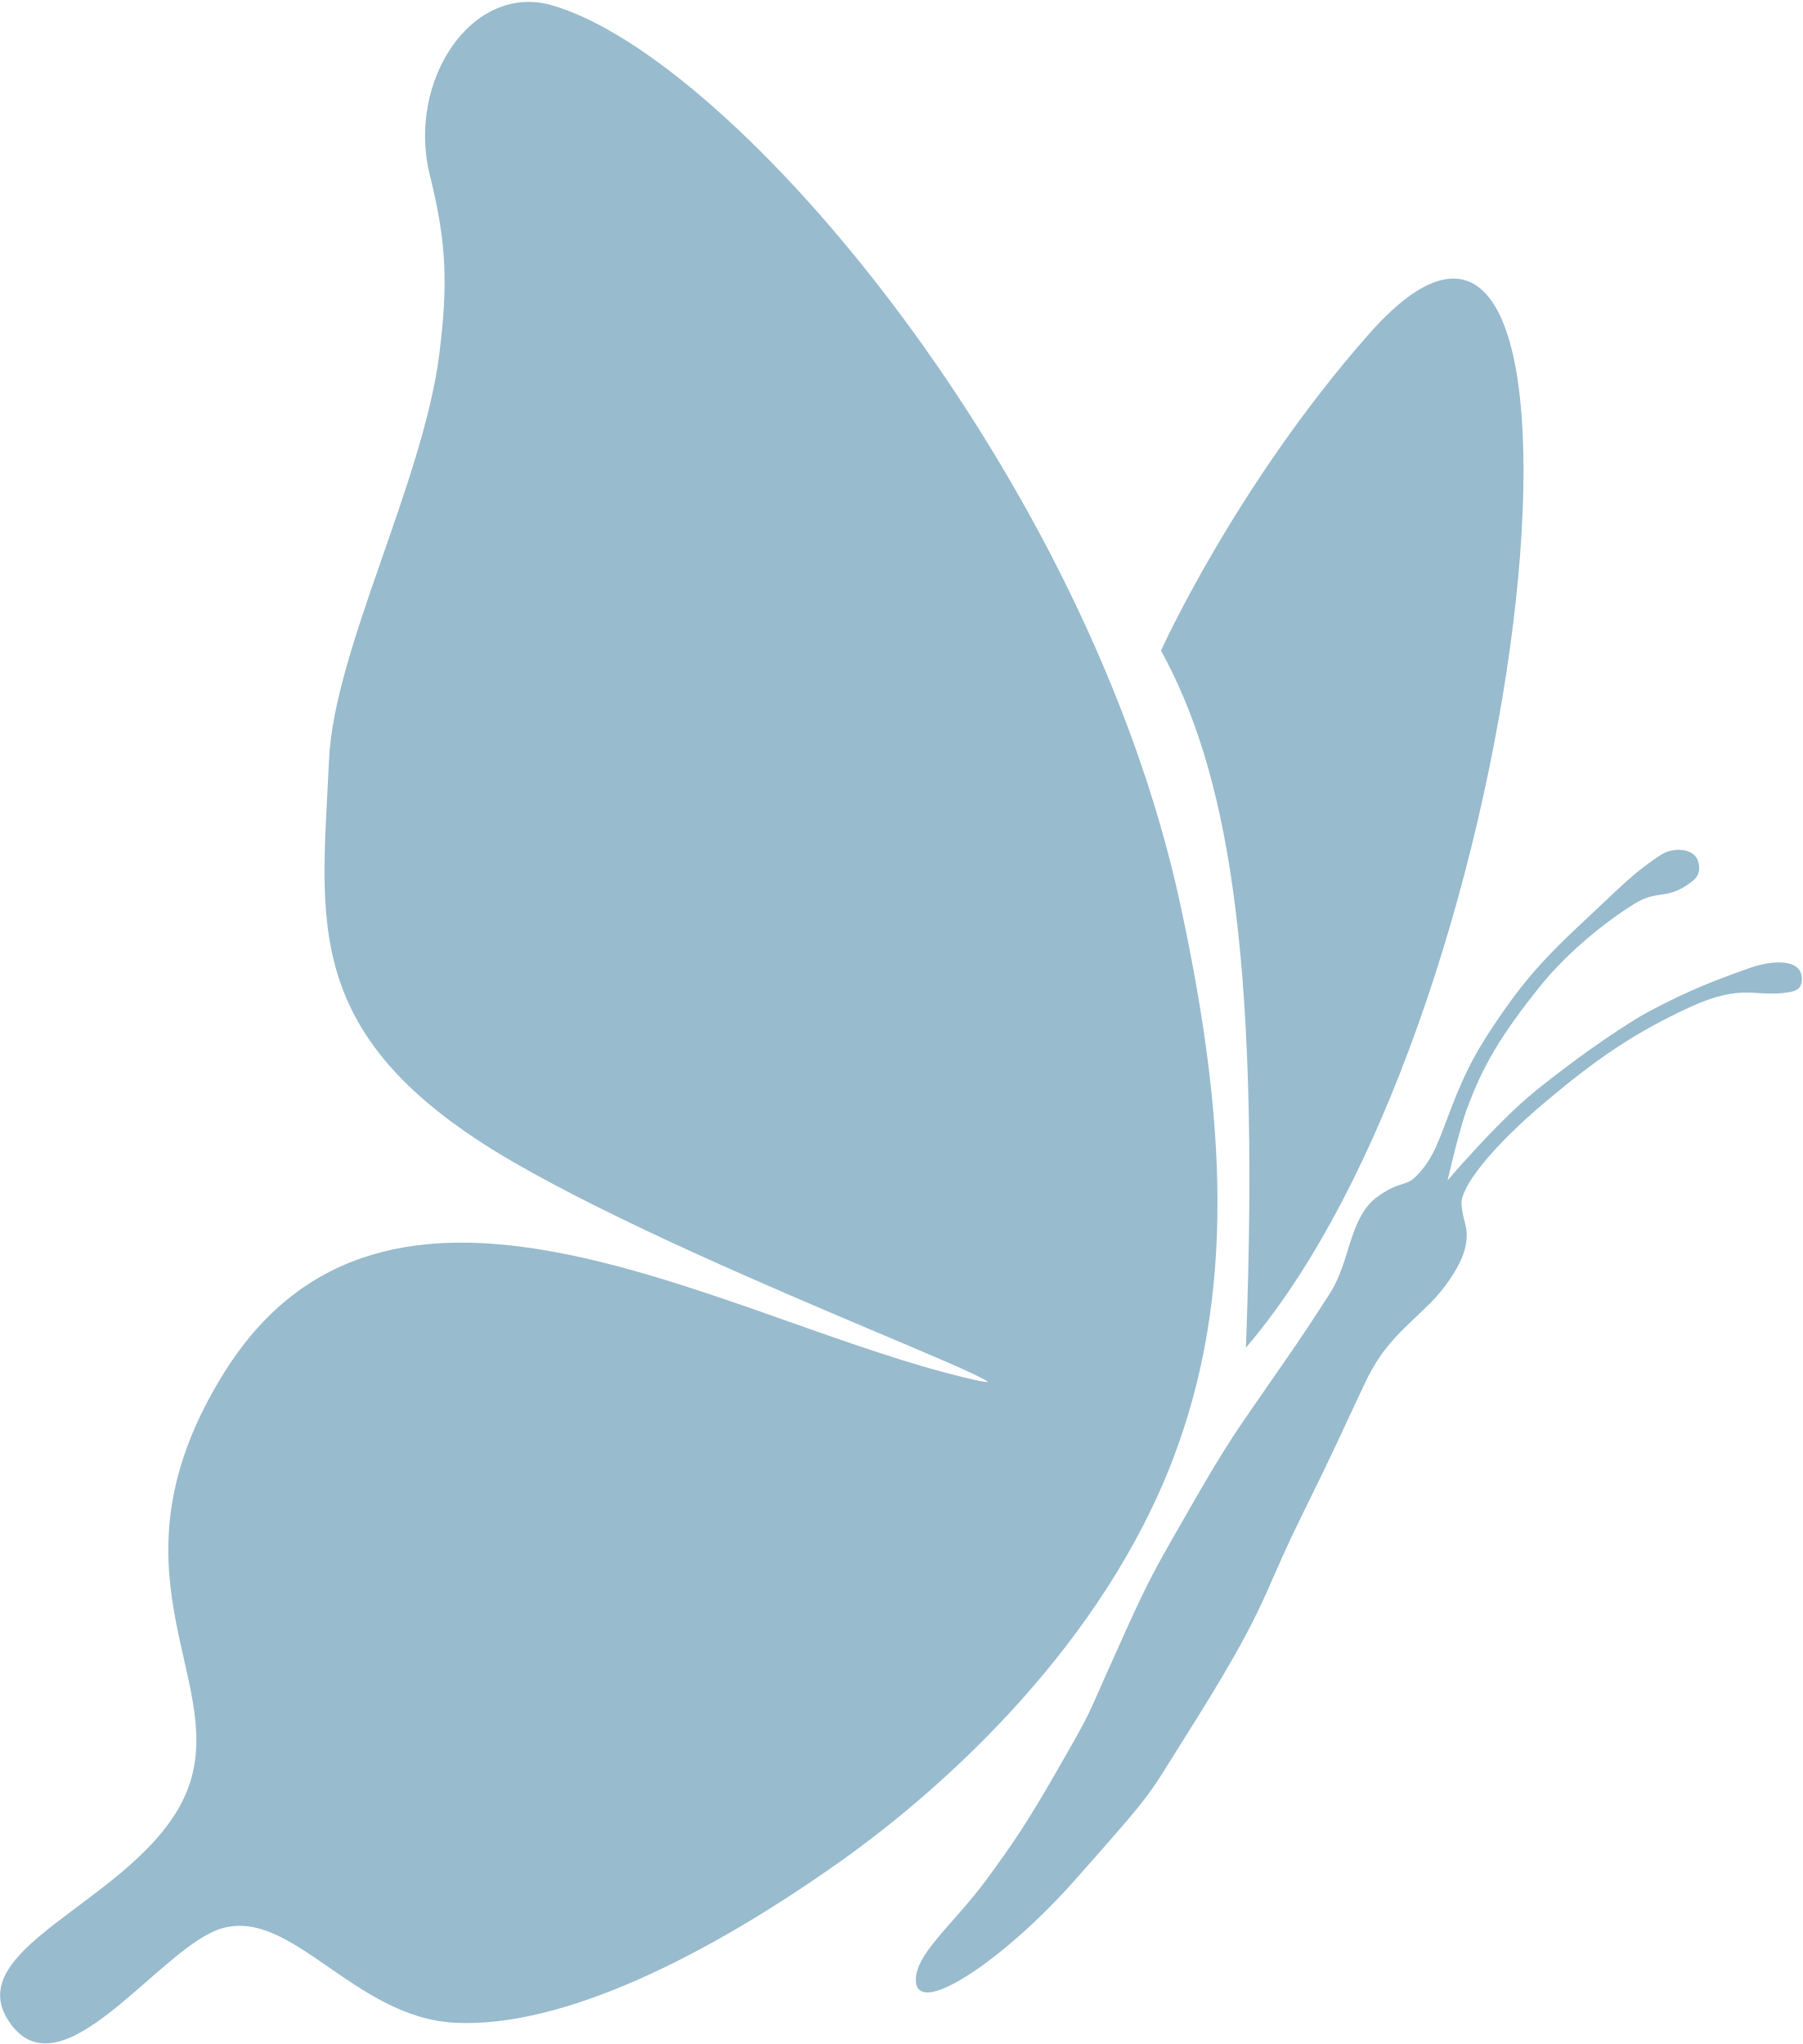
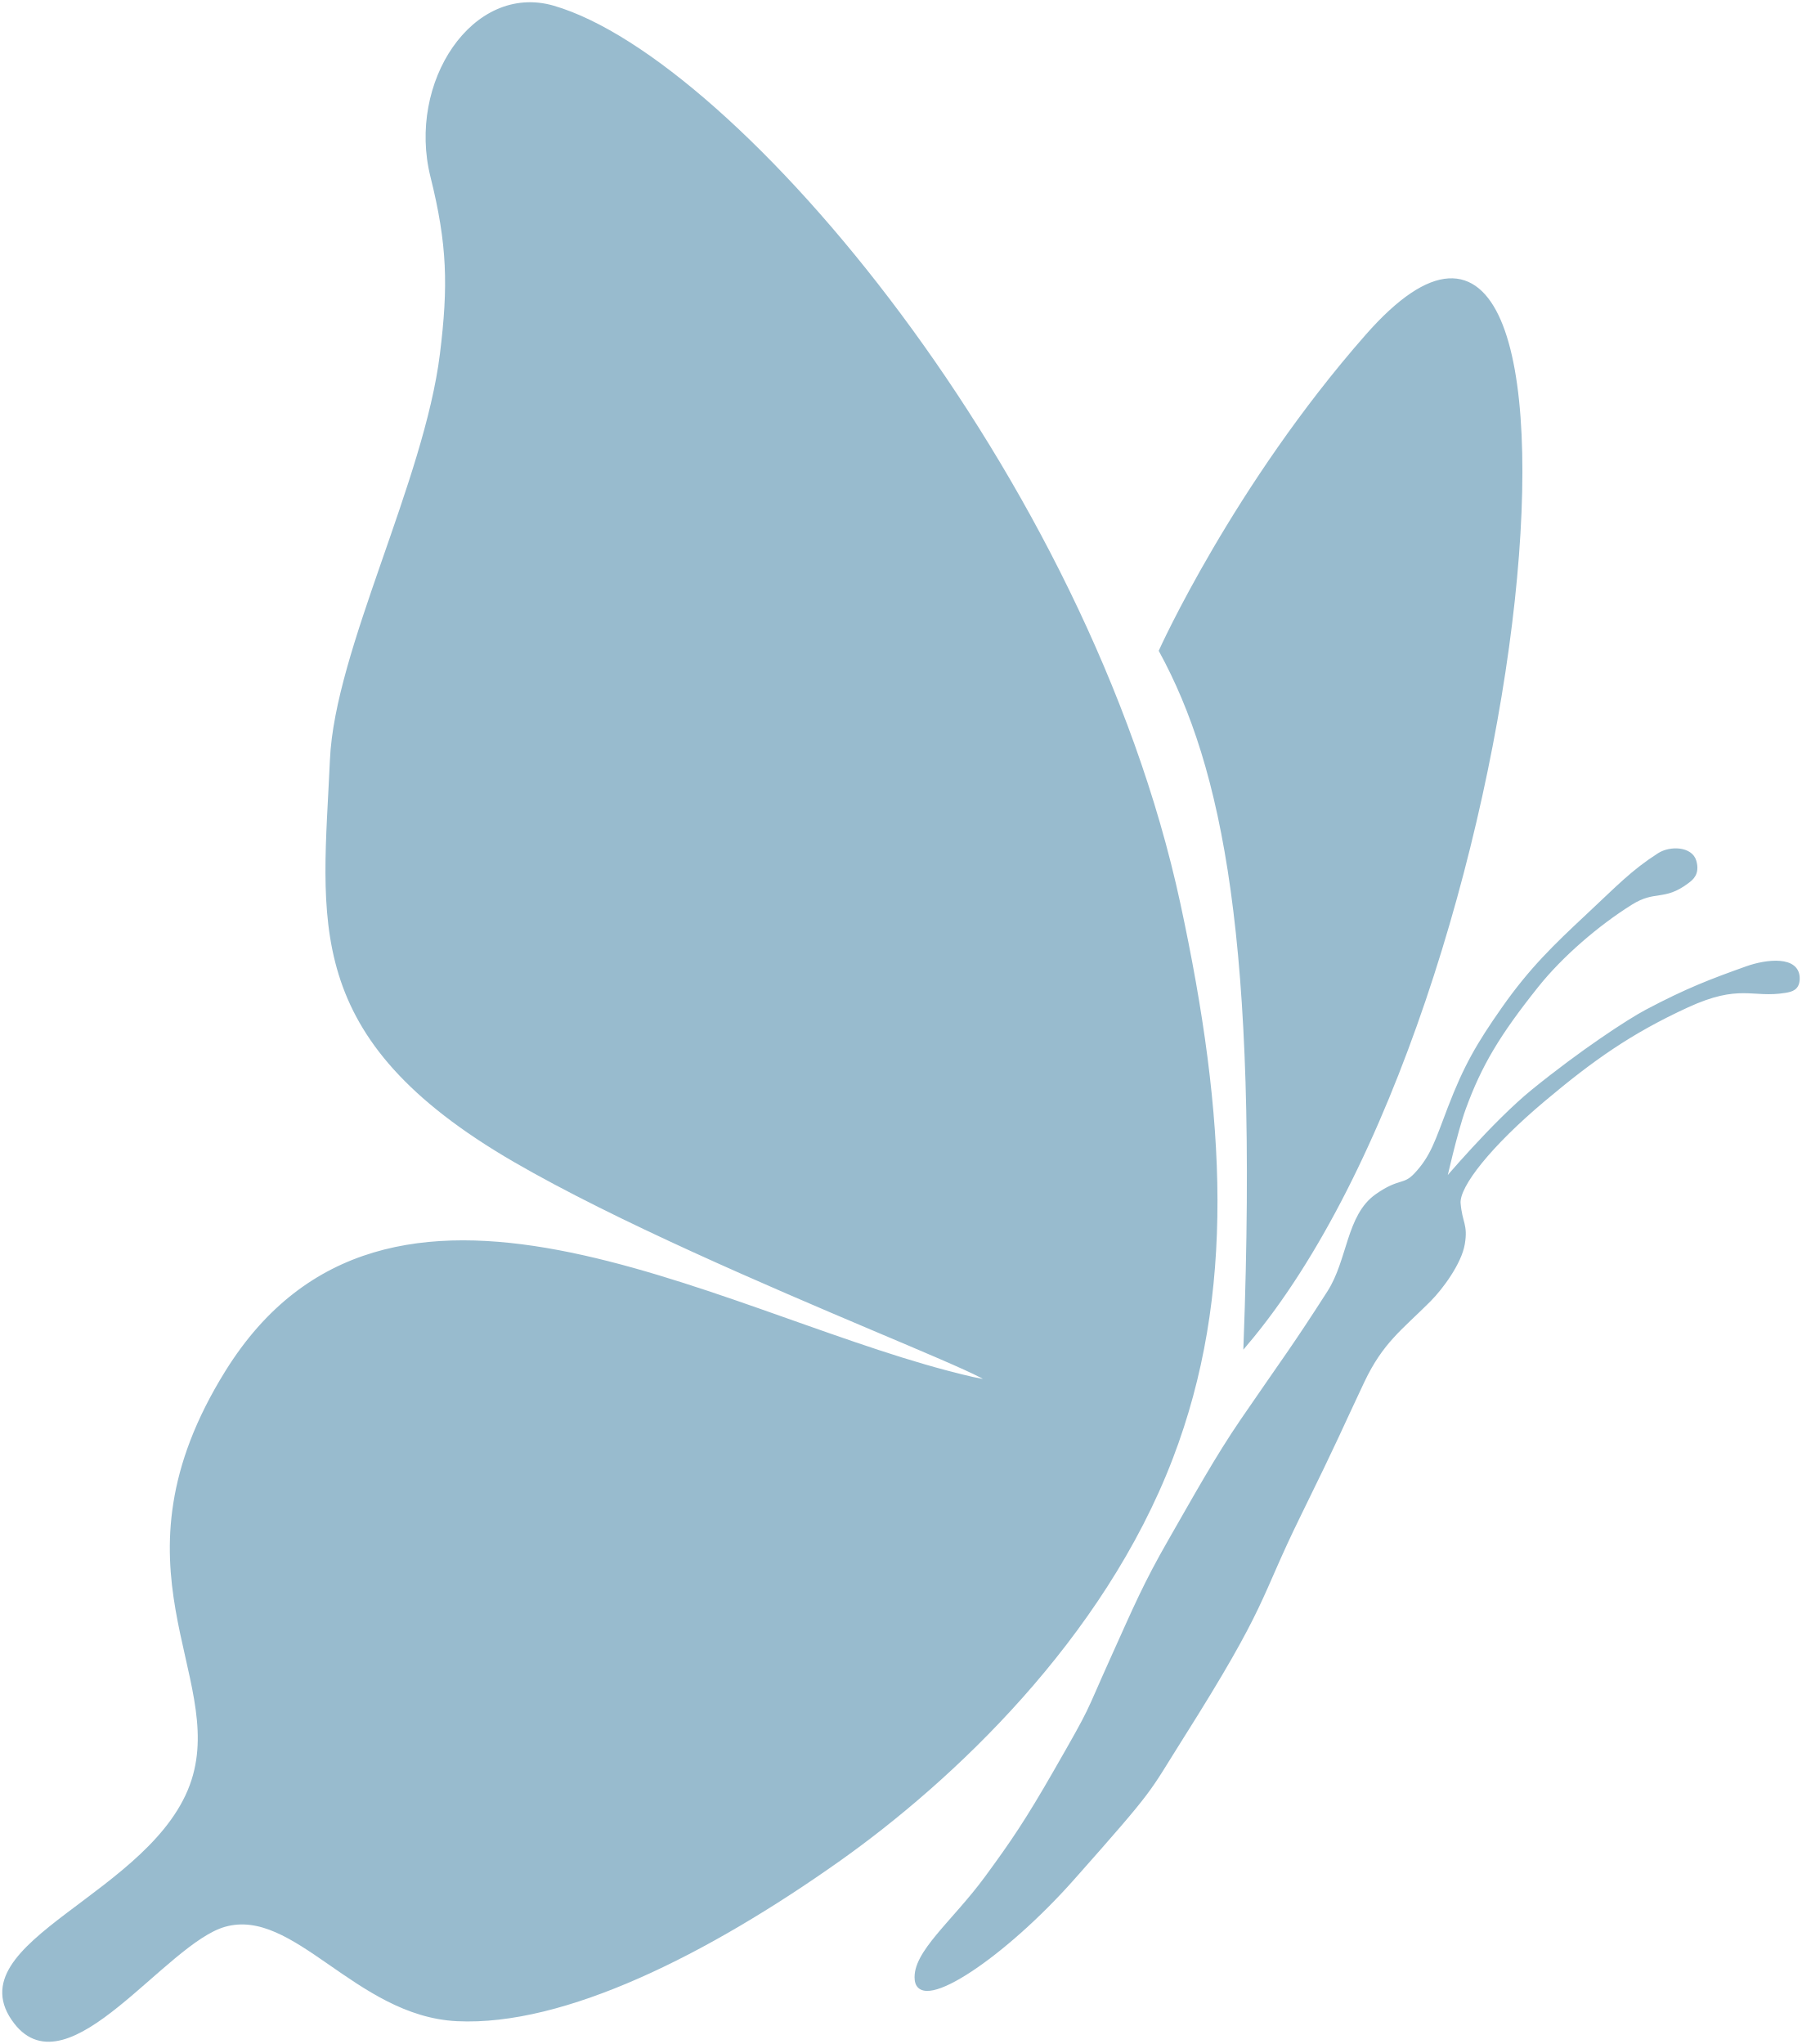
- <svg xmlns="http://www.w3.org/2000/svg" width="849" height="963" viewBox="0 0 849 963" fill="none">
-   <path d="M547.498 306.498C577.498 361.5 594.498 443.999 587.498 633.499C724.498 471.5 767.654 18.662 644.998 158C582.498 229 547.498 306.498 547.498 306.498Z" fill="#98BBCE" />
-   <path d="M106 647C181.78 525.5 334 617.893 446 647.393C528.448 669.109 338.46 602.871 241.998 547C140.998 488.5 152.11 434.249 155.498 358C157.787 306.498 199.998 227 207.498 166.5C211.465 134.5 211.062 114.753 202.998 82.5C191.998 38.5 222.647 -7.858 259.998 3C345.998 28 512 224.5 555.498 426C577.389 527.406 581.544 610.392 552 687.5C519.341 772.738 448 839.5 395 877C332.626 921.132 265 955 214.5 952.5C167 950.148 138 898.48 104.5 908C76.002 916.099 30.5 985.681 6 954C-23 916.5 72.5 894.5 90 840C106.299 789.242 48.315 739.488 106 647Z" fill="#98BBCE" />
-   <path d="M505.5 886C473.101 922.5 433.589 948.832 432 934C430.661 921.5 449.545 907.018 465 886C477.5 869 484.272 859 497.5 836C516.191 803.5 511.842 810.5 524.5 782.5C535.575 758 539.925 747.5 552 726.5C563.5 706.5 574 687.5 586 670C606.229 640.5 610 636 627 609.5C636.719 594.35 636 573.5 649.5 564C660.42 556.315 662.371 559.98 668 554C676 545.5 678.077 537.901 684 522.5C691.5 503 697.464 492.628 709.5 475.5C722.5 457 733.933 446.063 749 432C763.961 418.036 770.5 411 783 403C788.227 399.655 797.834 400.022 799.5 406C801.088 411.696 798.154 413.889 796.153 415.386L796 415.5C785 423.75 780.882 418.397 769.5 425.5C753.797 435.299 736.563 450.046 725 464.5C706.6 487.5 698 502 690.5 522.5C686.469 533.518 681 558 681 558C681 558 705 529.5 723.5 514.5C746.309 496.006 768.5 481.5 777 477C796.252 466.808 807.668 462.5 824.5 456.5C833.79 453.188 848.638 451.5 848.332 461.5C848.2 465.833 845.5 466.5 842.5 467C827 469.583 821 462.5 796 474C769.197 486.329 751.214 499 728 518.5C703 539.5 687.261 559 688 567.5C688.823 576.966 691.5 577.5 690 586.5C688.548 595.21 680 607 674 613C660.504 626.496 651.5 632.5 642.5 651.5C631.517 674.687 630.965 677 612.5 714.5C592.634 754.846 597.5 755.5 557 819.5C540.088 846.225 545 841.5 505.5 886Z" fill="#98BBCE" />
-   <path d="M547.498 306.498C577.498 361.5 594.498 443.999 587.498 633.499C724.498 471.5 767.654 18.662 644.998 158C582.498 229 547.498 306.498 547.498 306.498Z" stroke="#98BBCE" />
-   <path d="M106 647C181.78 525.5 334 617.893 446 647.393C528.448 669.109 338.46 602.871 241.998 547C140.998 488.5 152.11 434.249 155.498 358C157.787 306.498 199.998 227 207.498 166.5C211.465 134.5 211.062 114.753 202.998 82.5C191.998 38.5 222.647 -7.858 259.998 3C345.998 28 512 224.5 555.498 426C577.389 527.406 581.544 610.392 552 687.5C519.341 772.738 448 839.5 395 877C332.626 921.132 265 955 214.5 952.5C167 950.148 138 898.48 104.5 908C76.002 916.099 30.5 985.681 6 954C-23 916.5 72.5 894.5 90 840C106.299 789.242 48.315 739.488 106 647Z" stroke="#98BBCE" />
-   <path d="M505.5 886C473.101 922.5 433.589 948.832 432 934C430.661 921.5 449.545 907.018 465 886C477.5 869 484.272 859 497.5 836C516.191 803.5 511.842 810.5 524.5 782.5C535.575 758 539.925 747.5 552 726.5C563.5 706.5 574 687.5 586 670C606.229 640.5 610 636 627 609.5C636.719 594.35 636 573.5 649.5 564C660.42 556.315 662.371 559.98 668 554C676 545.5 678.077 537.901 684 522.5C691.5 503 697.464 492.628 709.5 475.5C722.5 457 733.933 446.063 749 432C763.961 418.036 770.5 411 783 403C788.227 399.655 797.834 400.022 799.5 406C801.088 411.696 798.154 413.889 796.153 415.386L796 415.5C785 423.75 780.882 418.397 769.5 425.5C753.797 435.299 736.563 450.046 725 464.5C706.6 487.5 698 502 690.5 522.5C686.469 533.518 681 558 681 558C681 558 705 529.5 723.5 514.5C746.309 496.006 768.5 481.5 777 477C796.252 466.808 807.668 462.5 824.5 456.5C833.79 453.188 848.638 451.5 848.332 461.5C848.2 465.833 845.5 466.5 842.5 467C827 469.583 821 462.5 796 474C769.197 486.329 751.214 499 728 518.5C703 539.5 687.261 559 688 567.5C688.823 576.966 691.5 577.5 690 586.5C688.548 595.21 680 607 674 613C660.504 626.496 651.5 632.5 642.5 651.5C631.517 674.687 630.965 677 612.5 714.5C592.634 754.846 597.5 755.5 557 819.5C540.088 846.225 545 841.5 505.5 886Z" stroke="#98BBCE" />
+ <svg xmlns="http://www.w3.org/2000/svg" width="402" height="456" viewBox="0 0 402 456" fill="none">
+   <path d="M259.058 145.163C273.213 171.153 281.234 210.135 277.931 299.676C342.57 223.129 362.932 9.157 305.061 74.996C275.572 108.544 259.058 145.163 259.058 145.163Z" fill="#98BBCE" />
+   <path d="M50.75 306.056C86.504 248.645 158.325 292.302 211.169 306.241C250.07 316.503 160.43 285.204 114.917 258.804C67.263 231.162 72.505 205.528 74.105 169.499C75.184 145.163 95.1 107.599 98.639 79.012C100.511 63.892 100.32 54.561 96.516 39.321C91.326 18.53 105.787 -3.374 123.41 1.756C163.986 13.569 242.309 106.418 262.833 201.63C273.161 249.545 275.122 288.758 261.182 325.192C245.773 365.469 212.113 397.015 187.106 414.734C157.677 435.587 125.77 451.59 101.943 450.409C79.531 449.298 65.848 424.883 50.042 429.382C36.596 433.209 15.128 466.087 3.568 451.117C-10.115 433.398 34.944 423.003 43.201 397.251C50.891 373.267 23.533 349.758 50.75 306.056Z" fill="#98BBCE" />
+   <path d="M239.242 418.986C223.956 436.233 205.313 448.675 204.564 441.667C203.932 435.761 212.842 428.918 220.134 418.986C226.032 410.954 229.227 406.229 235.468 395.361C244.287 380.004 242.235 383.312 248.207 370.081C253.433 358.505 255.485 353.543 261.182 343.62C266.608 334.17 271.562 325.192 277.224 316.923C286.768 302.984 288.548 300.858 296.569 288.336C301.154 281.178 300.815 271.326 307.185 266.837C312.337 263.206 313.258 264.938 315.913 262.112C319.688 258.095 320.668 254.505 323.462 247.227C327.001 238.013 329.815 233.113 335.494 225.019C341.628 216.278 347.022 211.11 354.131 204.465C361.19 197.867 364.275 194.542 370.173 190.762C372.639 189.181 377.172 189.355 377.958 192.18C378.707 194.871 377.323 195.907 376.379 196.614L376.306 196.668C371.116 200.567 369.173 198.037 363.803 201.394C356.394 206.024 348.263 212.992 342.807 219.822C334.126 230.689 330.068 237.541 326.529 247.227C324.627 252.434 322.047 264.002 322.047 264.002C322.047 264.002 333.371 250.535 342.099 243.447C352.861 234.709 363.331 227.854 367.342 225.728C376.425 220.912 381.811 218.877 389.753 216.042C394.137 214.477 401.142 213.679 400.998 218.404C400.935 220.452 399.662 220.767 398.246 221.003C390.933 222.224 388.102 218.877 376.306 224.311C363.66 230.136 355.176 236.123 344.223 245.337C332.427 255.26 325.001 264.474 325.35 268.491C325.738 272.964 327.001 273.216 326.293 277.468C325.608 281.584 321.575 287.155 318.744 289.99C312.377 296.367 308.128 299.204 303.882 308.182C298.7 319.138 298.439 320.231 289.727 337.95C280.354 357.014 282.65 357.323 263.541 387.564C255.562 400.192 257.879 397.96 239.242 418.986Z" fill="#98BBCE" />
+   <path d="M259.058 145.163C273.213 171.153 281.234 210.135 277.931 299.676C342.57 223.129 362.932 9.157 305.061 74.996C275.572 108.544 259.058 145.163 259.058 145.163Z" stroke="#98BBCE" />
+   <path d="M50.75 306.056C86.504 248.645 158.325 292.302 211.169 306.241C250.07 316.503 160.43 285.204 114.917 258.804C67.263 231.162 72.505 205.528 74.105 169.499C75.184 145.163 95.1 107.599 98.639 79.012C100.511 63.892 100.32 54.561 96.516 39.321C91.326 18.53 105.787 -3.374 123.41 1.756C163.986 13.569 242.309 106.418 262.833 201.63C273.161 249.545 275.122 288.758 261.182 325.192C245.773 365.469 212.113 397.015 187.106 414.734C157.677 435.587 125.77 451.59 101.943 450.409C79.531 449.298 65.848 424.883 50.042 429.382C36.596 433.209 15.128 466.087 3.568 451.117C-10.115 433.398 34.944 423.003 43.201 397.251C50.891 373.267 23.533 349.758 50.75 306.056Z" stroke="#98BBCE" />
+   <path d="M239.242 418.986C223.956 436.233 205.313 448.675 204.564 441.667C203.932 435.761 212.842 428.918 220.134 418.986C226.032 410.954 229.227 406.229 235.468 395.361C244.287 380.004 242.235 383.312 248.207 370.081C253.433 358.505 255.485 353.543 261.182 343.62C266.608 334.17 271.562 325.192 277.224 316.923C286.768 302.984 288.548 300.858 296.569 288.336C301.154 281.178 300.815 271.326 307.185 266.837C312.337 263.206 313.258 264.938 315.913 262.112C319.688 258.095 320.668 254.505 323.462 247.227C327.001 238.013 329.815 233.113 335.494 225.019C341.628 216.278 347.022 211.11 354.131 204.465C361.19 197.867 364.275 194.542 370.173 190.762C372.639 189.181 377.172 189.355 377.958 192.18C378.707 194.871 377.323 195.907 376.379 196.614L376.306 196.668C371.116 200.567 369.173 198.037 363.803 201.394C356.394 206.024 348.263 212.992 342.807 219.822C334.126 230.689 330.068 237.541 326.529 247.227C324.627 252.434 322.047 264.002 322.047 264.002C322.047 264.002 333.371 250.535 342.099 243.447C352.861 234.709 363.331 227.854 367.342 225.728C376.425 220.912 381.811 218.877 389.753 216.042C394.137 214.477 401.142 213.679 400.998 218.404C400.935 220.452 399.662 220.767 398.246 221.003C390.933 222.224 388.102 218.877 376.306 224.311C363.66 230.136 355.176 236.123 344.223 245.337C332.427 255.26 325.001 264.474 325.35 268.491C325.738 272.964 327.001 273.216 326.293 277.468C325.608 281.584 321.575 287.155 318.744 289.99C312.377 296.367 308.128 299.204 303.882 308.182C298.7 319.138 298.439 320.231 289.727 337.95C280.354 357.014 282.65 357.323 263.541 387.564C255.562 400.192 257.879 397.96 239.242 418.986Z" stroke="#98BBCE" />
</svg>
